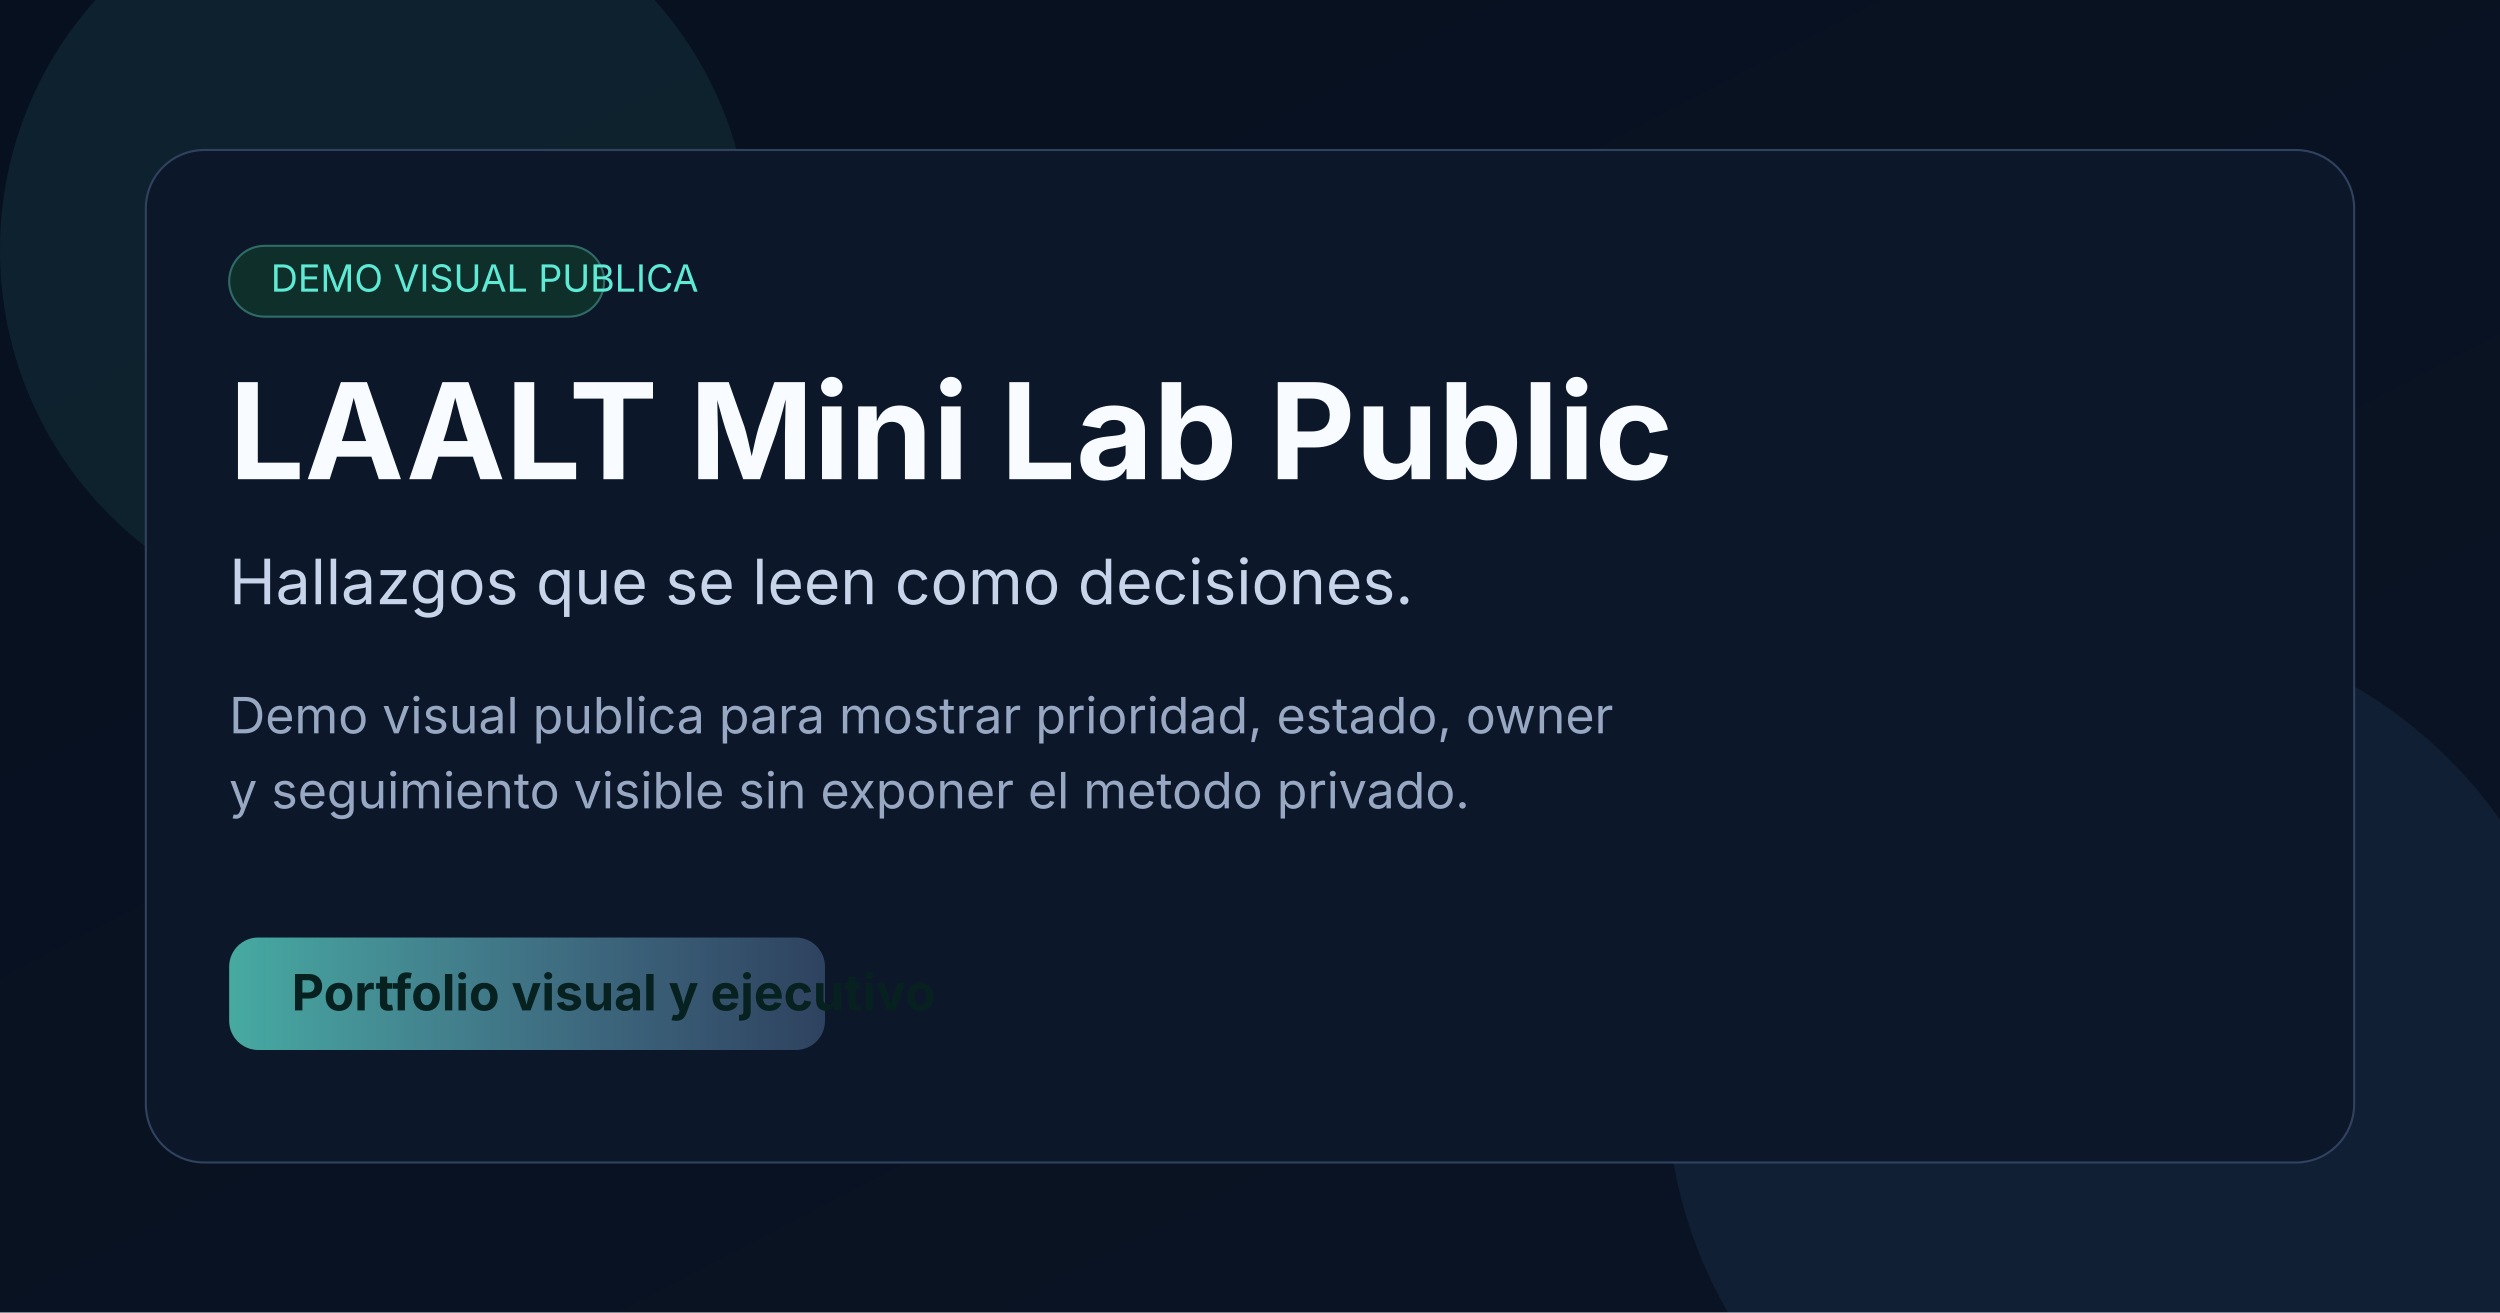
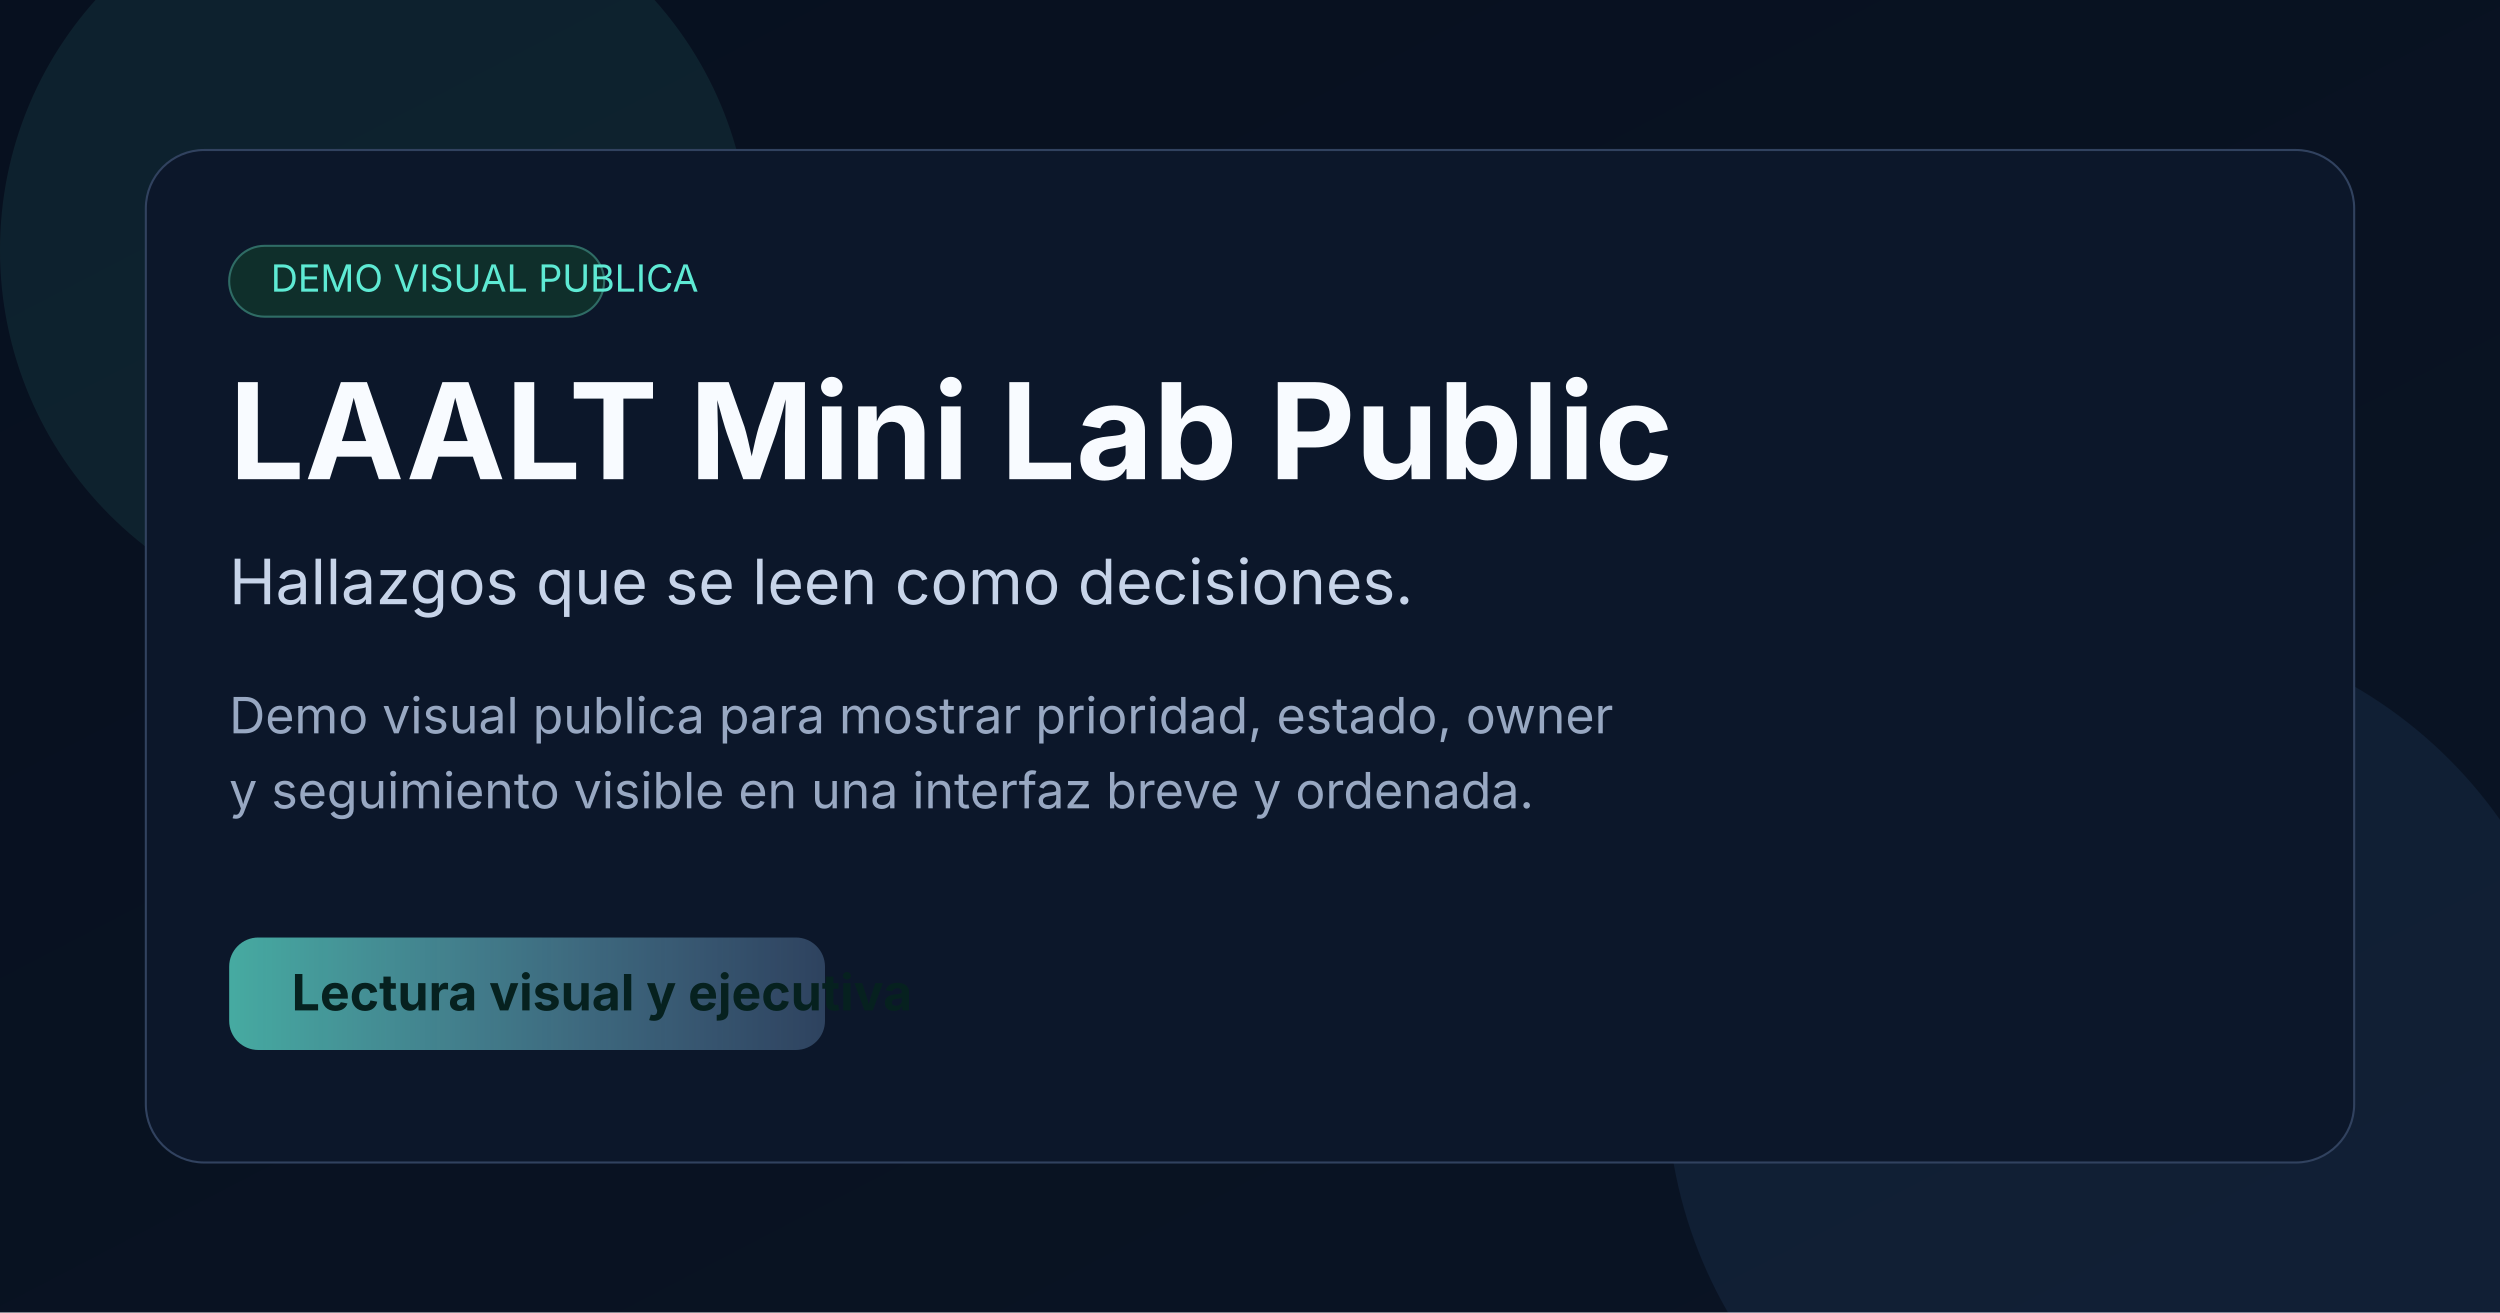
<svg xmlns="http://www.w3.org/2000/svg" width="1200" height="630" viewBox="0 0 1200 630" role="img" aria-label="LAALT Mini Lab Public">
  <defs>
    <linearGradient id="bg" x1="0" x2="1" y1="0" y2="1">
      <stop offset="0%" stop-color="#07101f" />
      <stop offset="100%" stop-color="#0a1424" />
    </linearGradient>
    <linearGradient id="glow" x1="0" x2="1">
      <stop offset="0%" stop-color="#5eead4" stop-opacity="0.7" />
      <stop offset="100%" stop-color="#93c5fd" stop-opacity="0.25" />
    </linearGradient>
  </defs>
  <rect width="1200" height="630" fill="url(#bg)" />
  <circle cx="180" cy="120" r="180" fill="#5eead4" opacity="0.08" />
  <circle cx="1020" cy="520" r="220" fill="#60a5fa" opacity="0.08" />
  <rect x="70" y="72" width="1060" height="486" rx="28" fill="#0c172a" stroke="#31425f" />
  <rect x="110" y="118" width="180" height="34" rx="17" fill="#0f2f2b" stroke="#2f6c65" />
  <text x="130" y="140" fill="#5eead4" font-size="18" font-family="Inter, Arial, sans-serif">DEMO VISUAL PUBLICA</text>
  <text x="110" y="230" fill="#f8fbff" font-size="64" font-weight="700" font-family="Inter, Arial, sans-serif">LAALT Mini Lab Public</text>
  <text x="110" y="290" fill="#c7d4e9" font-size="30" font-family="Inter, Arial, sans-serif">Hallazgos que se leen como decisiones.</text>
  <text x="110" y="352" fill="#98a8c2" font-size="24" font-family="Inter, Arial, sans-serif">Demo visual publica para mostrar prioridad, estado, owner</text>
-   <text x="110" y="388" fill="#98a8c2" font-size="24" font-family="Inter, Arial, sans-serif">y seguimiento visible sin exponer el metodo privado.</text>
+   <text x="110" y="388" fill="#98a8c2" font-size="24" font-family="Inter, Arial, sans-serif">y seguimiento visible en una interfaz breve y ordenada.</text>
  <rect x="110" y="450" width="286" height="54" rx="14" fill="url(#glow)" />
-   <text x="140" y="485" fill="#06211f" font-size="24" font-weight="700" font-family="Inter, Arial, sans-serif">Portfolio visual y ejecutivo</text>
+   <text x="140" y="485" fill="#06211f" font-size="24" font-weight="700" font-family="Inter, Arial, sans-serif">Lectura visual y ejecutiva</text>
</svg>
